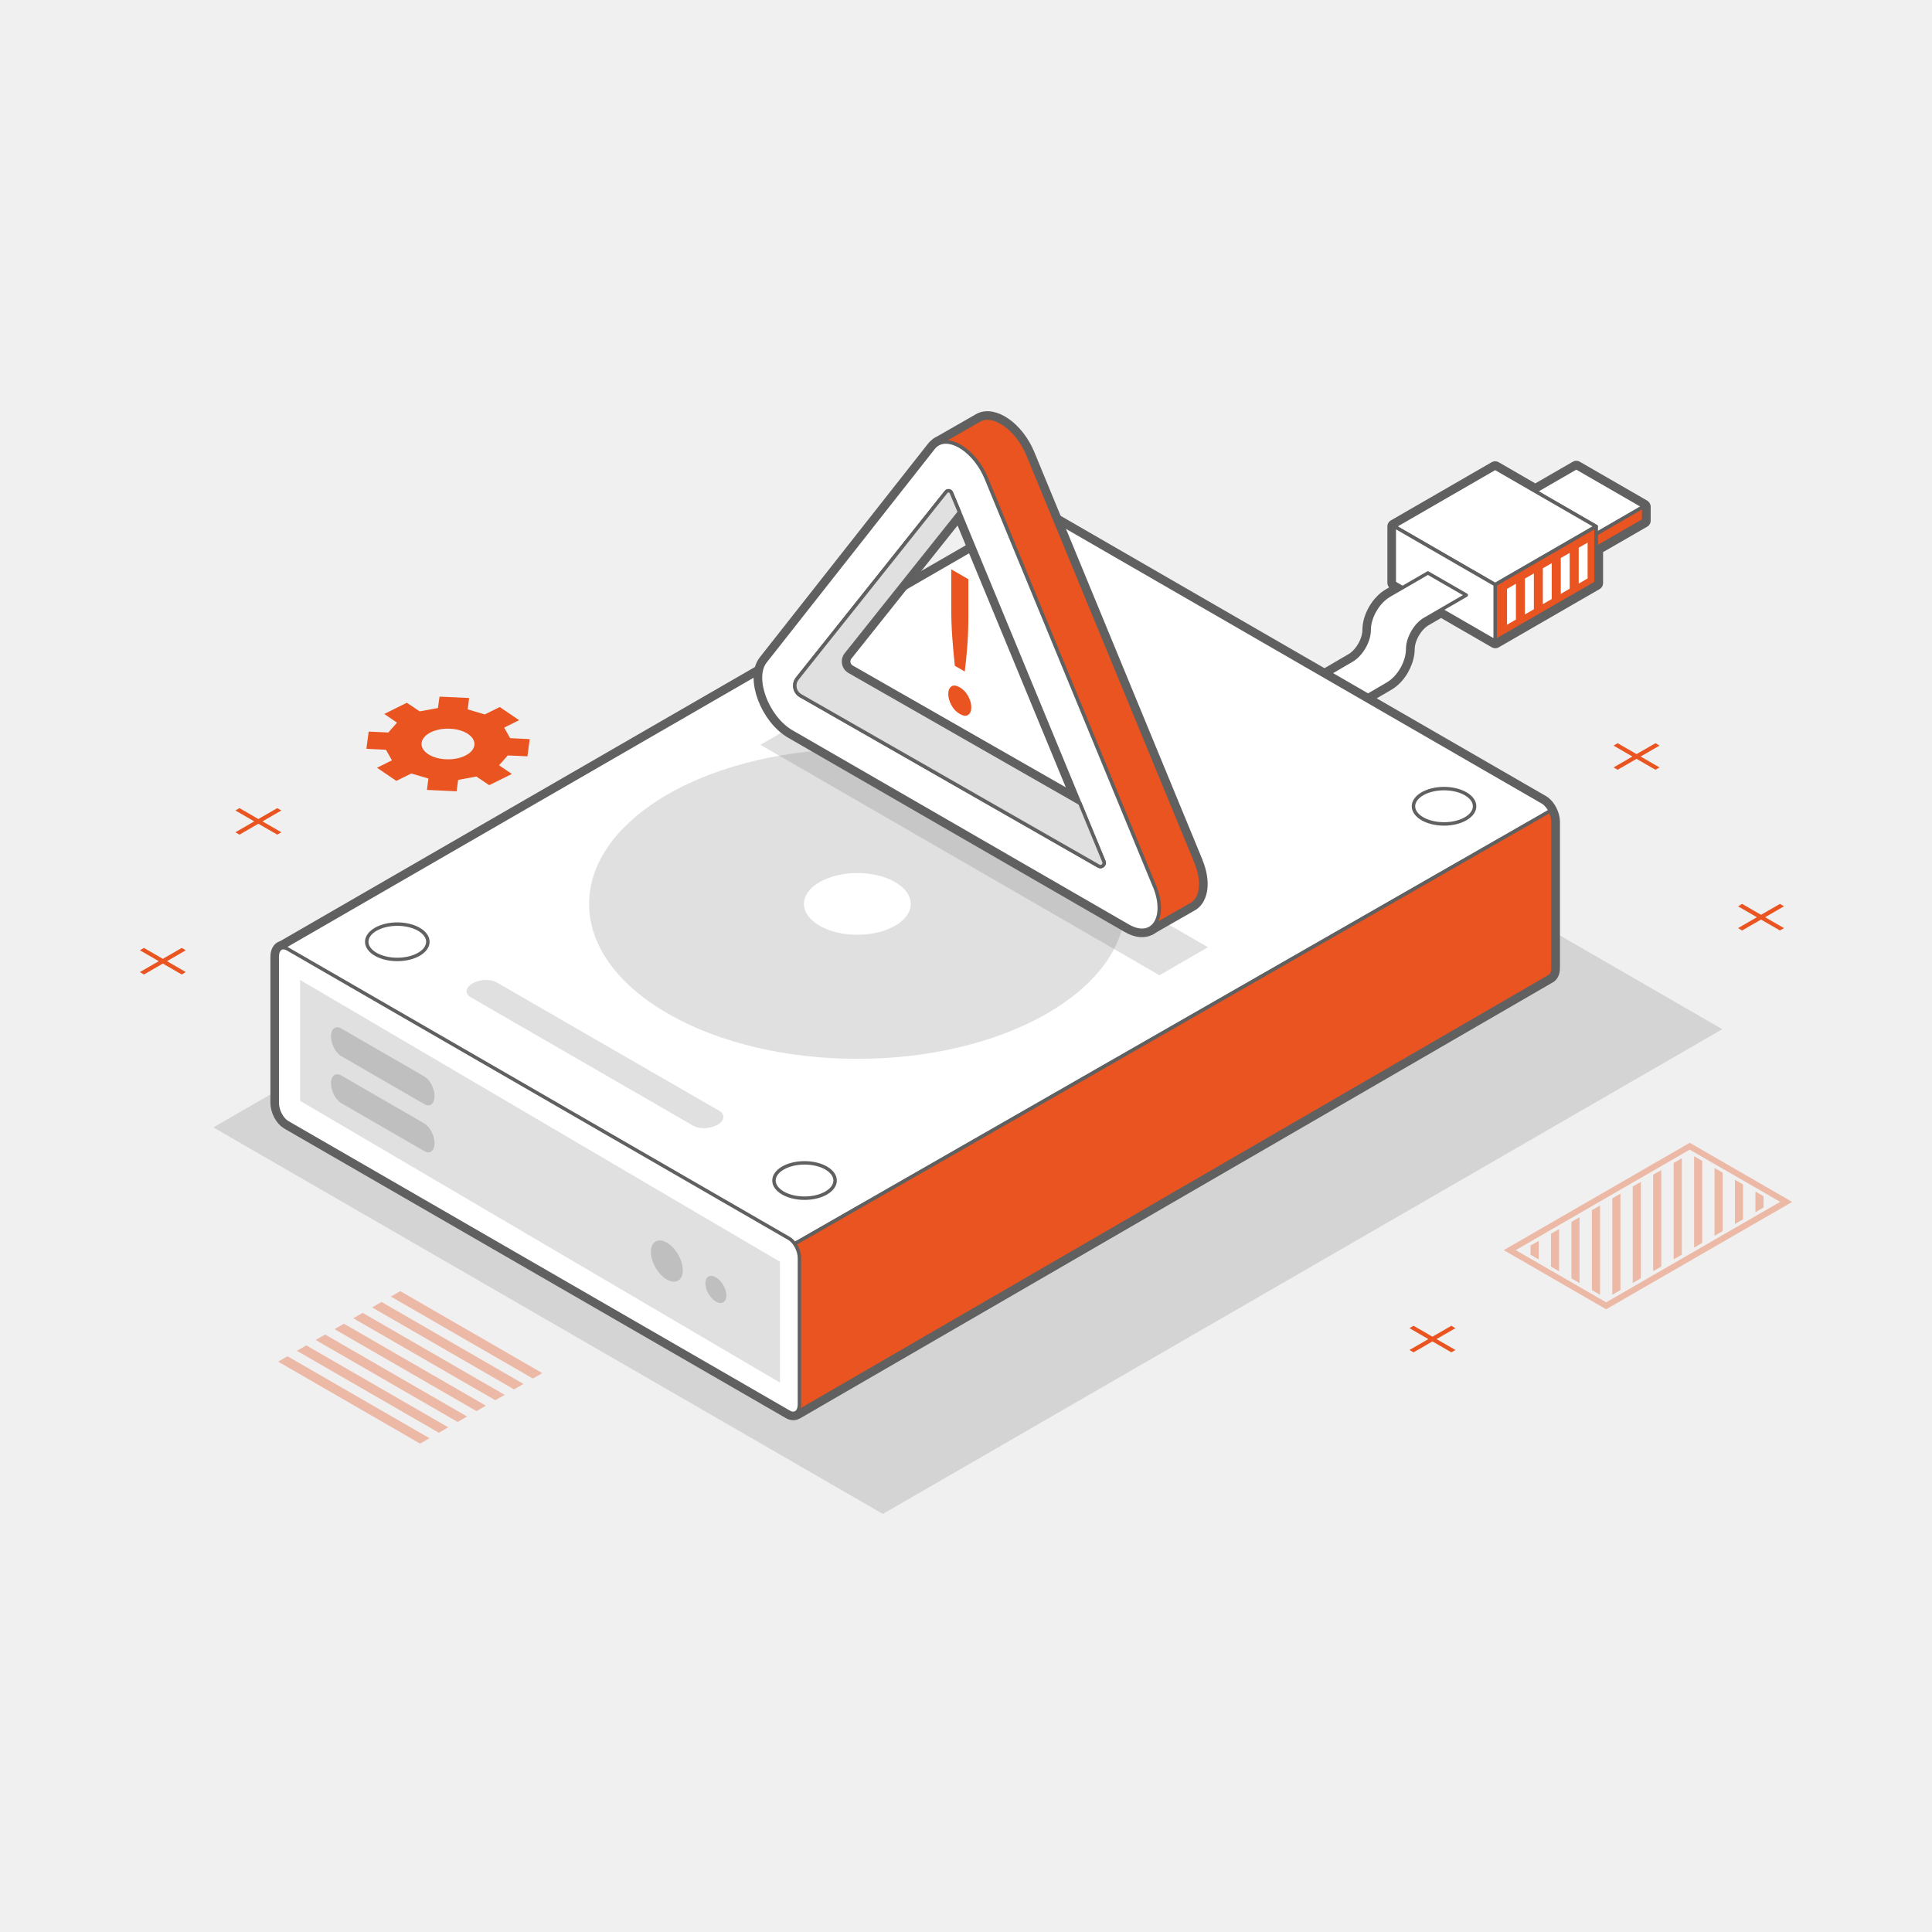
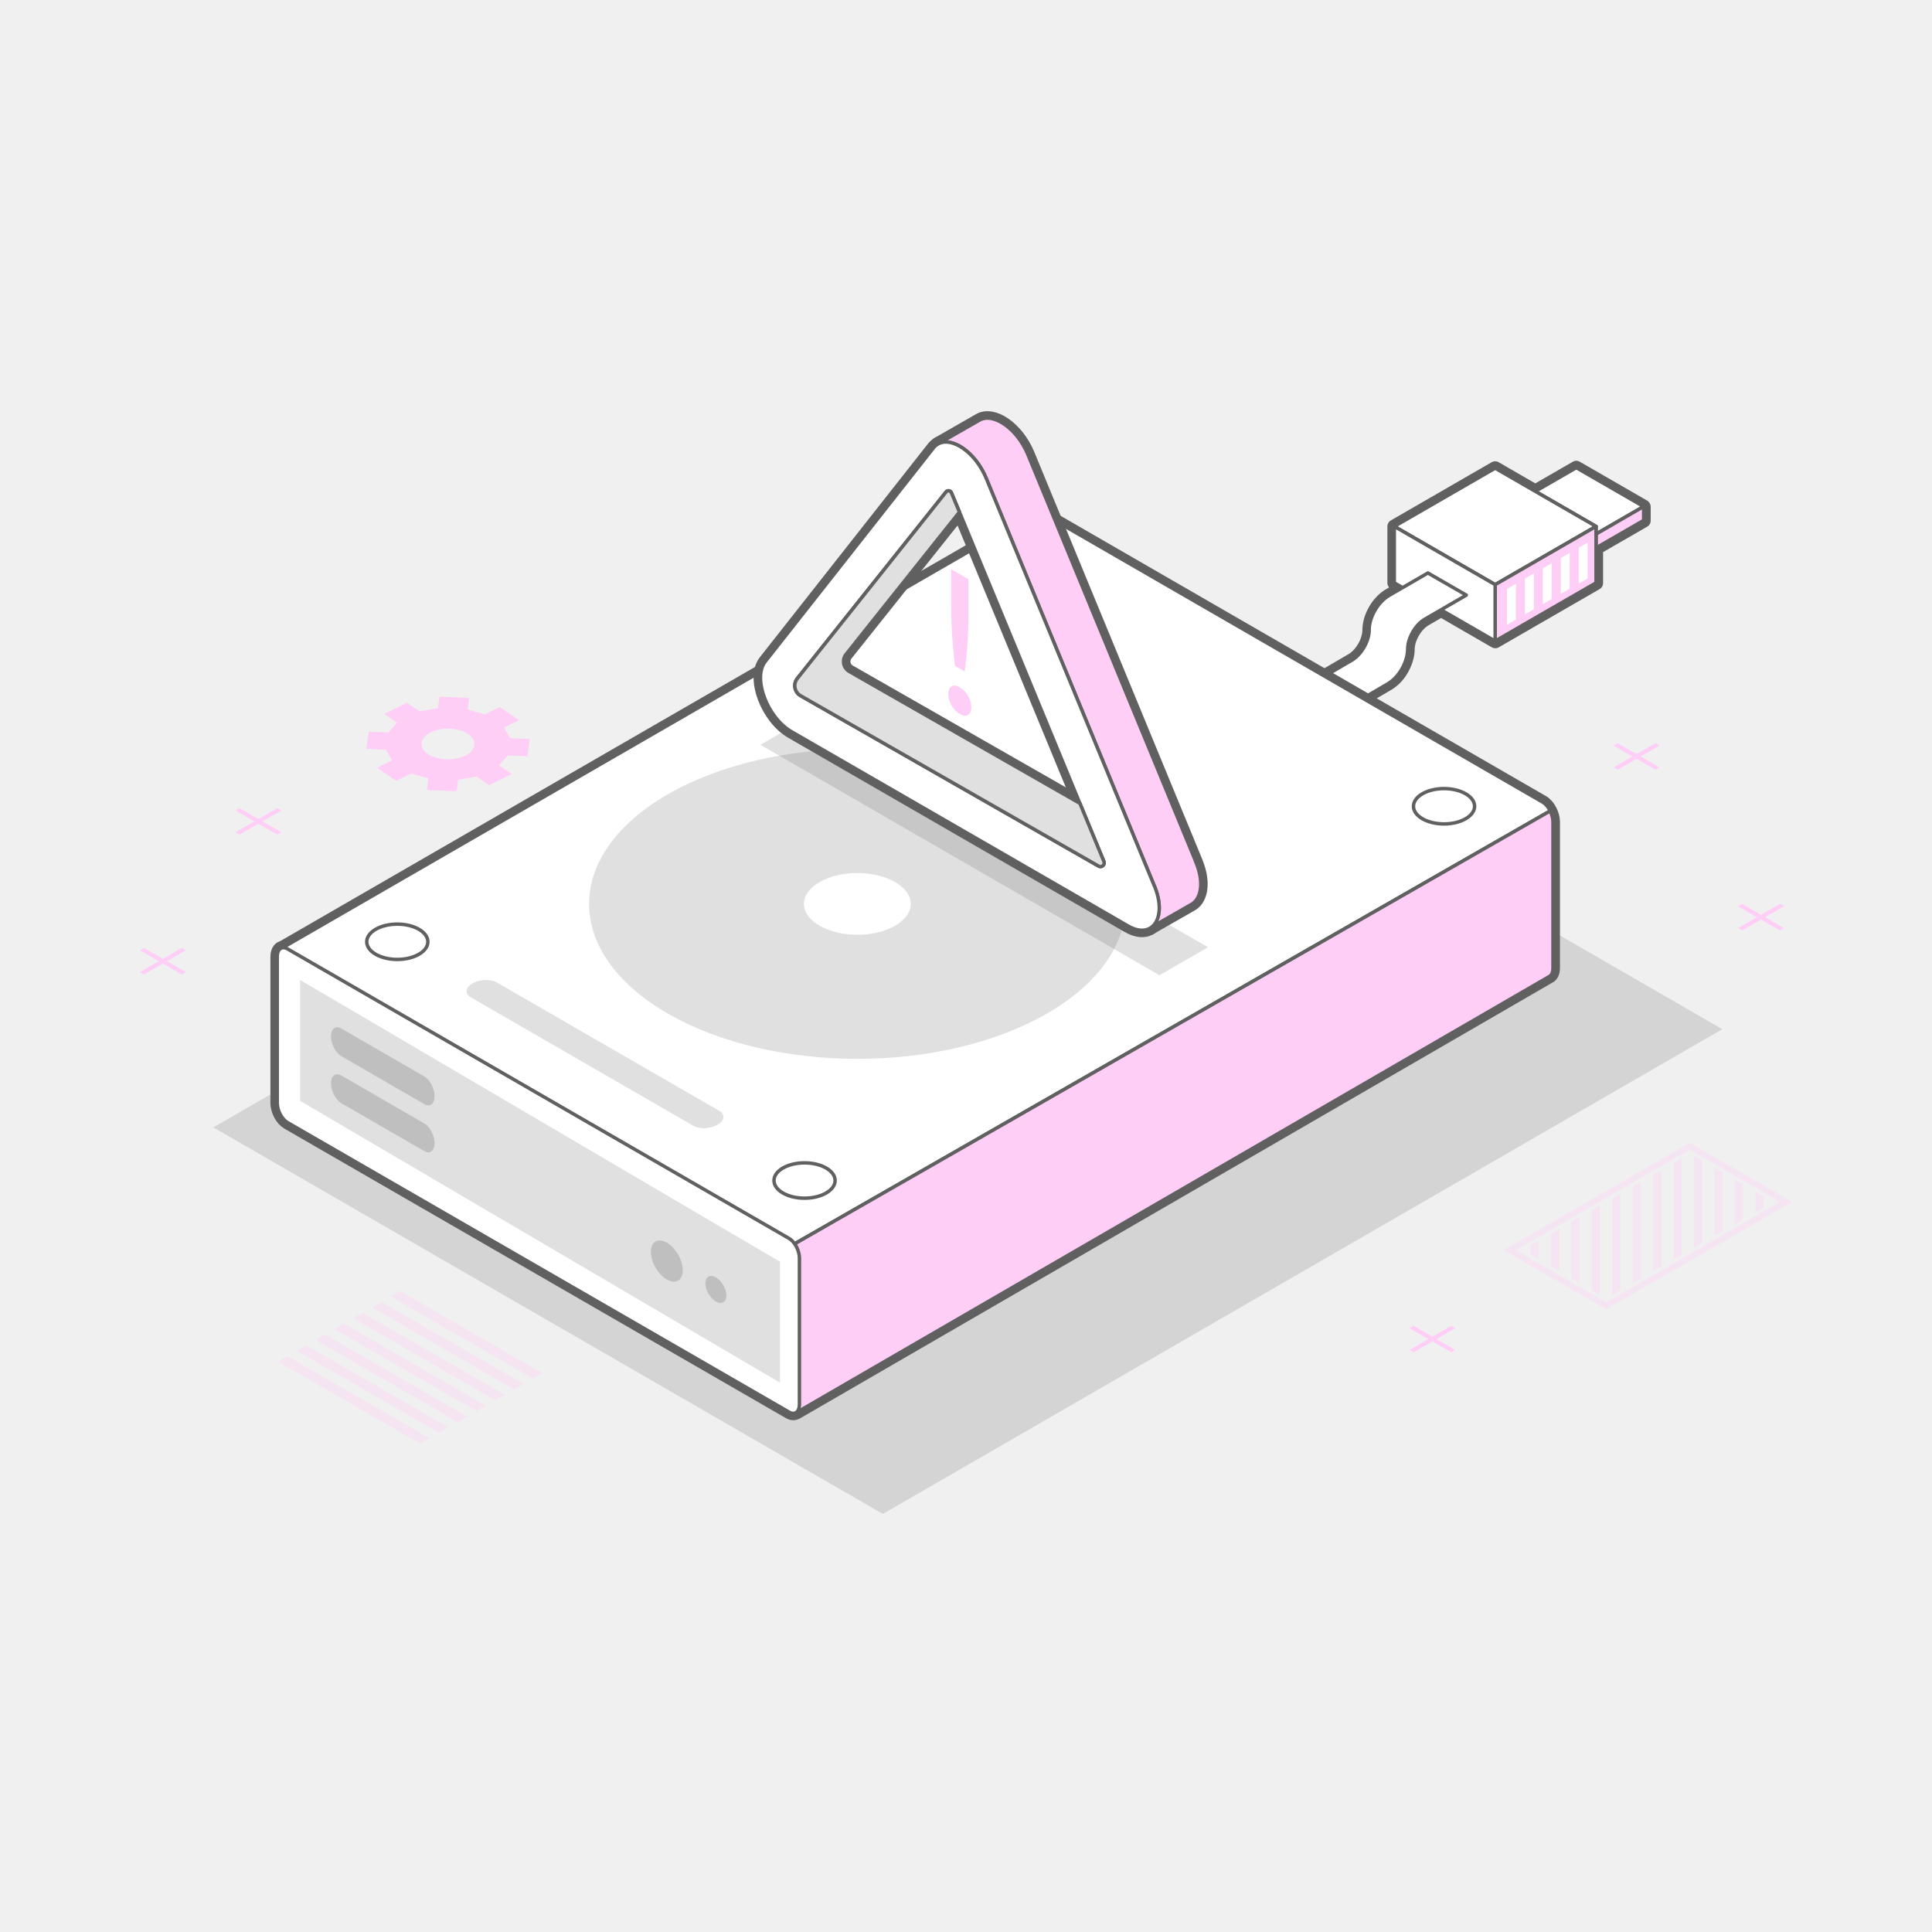
<svg xmlns="http://www.w3.org/2000/svg" viewBox="0 0 280 280">
  <g style="isolation:isolate;">
    <g id="a">
      <path d="M238.21,73.41l-9.76-5.63-5.94,3.43-5.82-3.36-14.62,8.44v8.18l1.2.69-.81.47-1.12.65c-.2.12-.4.25-.59.41-.29.23-.55.5-.8.79-.16.2-.32.41-.46.62-.14.22-.27.44-.39.68-.41.81-.65,1.7-.65,2.52,0,1.3-.74,2.84-1.75,3.79-.16.15-.32.28-.48.4-.08.06-.17.11-.25.16l-31.3,18.31,4.39,2.54,1.18.68h0l30.91-18.08c.4-.23.79-.55,1.13-.91.35-.37.66-.79.91-1.24.19-.34.36-.7.49-1.06.04-.12.08-.24.12-.36.07-.24.13-.49.17-.73.04-.24.06-.49.06-.72,0-.12,0-.24.02-.36.04-.37.13-.77.28-1.17.12-.32.27-.64.45-.95.12-.2.25-.4.38-.58.07-.09.14-.18.21-.26.36-.42.75-.77,1.16-1l2.32-1.35,7.86,4.54,14.62-8.44v-5.07l6.9-3.98v-2.01Z" style="fill:#fff; stroke:#606060; stroke-linecap:round; stroke-linejoin:round; stroke-width:2px;" />
      <polygon points="228.45 79.05 238.21 73.41 228.45 67.78 218.69 73.41 228.45 79.05" style="fill:#fff; stroke:#606060; stroke-linecap:round; stroke-linejoin:round; stroke-width:.5px;" />
-       <polygon points="228.45 81.06 238.21 75.42 238.21 73.41 228.45 79.05 228.45 81.06" style="fill:#e95420; stroke:#606060; stroke-linecap:round; stroke-linejoin:round; stroke-width:.5px;" />
+       <polygon points="228.45 81.06 238.21 75.42 238.21 73.41 228.45 79.05 228.45 81.06" style="fill:#ffcef6; stroke:#606060; stroke-linecap:round; stroke-linejoin:round; stroke-width:.5px;" />
      <polygon points="228.45 81.06 218.69 75.42 218.69 73.41 228.45 79.05 228.45 81.06" style="fill:#fff; stroke:#606060; stroke-linecap:round; stroke-linejoin:round; stroke-width:.5px;" />
      <path d="M195.95,95.66c1.37-.8,2.49-2.75,2.49-4.36,0-1.88,1.27-4.08,2.9-5.02l1.93-1.12-1.2-.69v-8.18s14.62-8.44,14.62-8.44l14.62,8.44v8.18s-14.62,8.44-14.62,8.44l-7.86-4.54-2.32,1.35c-.65.38-1.27,1.03-1.75,1.84-.18.31-.33.63-.45.95-.2.53-.3,1.07-.3,1.54,0,1.89-1.26,4.11-2.88,5.04l-30.91,18.08-5.57-3.21,31.3-18.31Z" style="fill:#fff; stroke:#606060; stroke-linecap:round; stroke-linejoin:round; stroke-width:.5px;" />
      <polygon points="216.69 84.73 231.31 76.29 216.69 67.85 202.07 76.29 216.69 84.73" style="fill:#fff; stroke:#606060; stroke-linecap:round; stroke-linejoin:round; stroke-width:.5px;" />
-       <polygon points="216.69 92.91 231.31 84.47 231.31 76.29 216.69 84.73 216.69 92.91" style="fill:#e95420; stroke:#606060; stroke-linecap:round; stroke-linejoin:round; stroke-width:.5px;" />
+       <polygon points="216.69 92.91 231.31 84.47 231.31 76.29 216.69 84.73 216.69 92.91" style="fill:#ffcef6; stroke:#606060; stroke-linecap:round; stroke-linejoin:round; stroke-width:.5px;" />
      <polygon points="216.69 92.91 202.07 84.47 202.07 76.29 216.69 84.73 216.69 92.91" style="fill:#fff; stroke:#606060; stroke-linecap:round; stroke-linejoin:round; stroke-width:.5px;" />
      <polygon points="228.8 84.58 230.09 83.83 230.09 78.64 228.8 79.38 228.8 84.58" style="fill:#fff; stroke-width:0px;" />
      <polygon points="226.2 86.07 227.49 85.32 227.49 80.13 226.2 80.87 226.2 86.07" style="fill:#fff; stroke-width:0px;" />
      <polygon points="223.6 87.56 224.89 86.81 224.89 81.62 223.6 82.36 223.6 87.56" style="fill:#fff; stroke-width:0px;" />
      <polygon points="221 89.05 222.3 88.3 222.3 83.11 221 83.85 221 89.05" style="fill:#fff; stroke-width:0px;" />
      <polygon points="218.41 90.54 219.7 89.79 219.7 84.6 218.41 85.35 218.41 90.54" style="fill:#fff; stroke-width:0px;" />
      <path d="M201.13,99.1c1.61-.93,2.88-3.15,2.88-5.04,0-.47.1-1.01.3-1.54.12-.32.27-.64.45-.95.47-.81,1.1-1.47,1.75-1.84l6-3.48-5.57-3.21-5.61,3.25c-1.62.94-2.9,3.14-2.9,5.02,0,1.6-1.12,3.55-2.49,4.36l-31.3,18.31,5.57,3.21,30.91-18.08Z" style="fill:#fff; stroke:#606060; stroke-linecap:round; stroke-linejoin:round; stroke-width:.5px;" />
-       <path d="M70.9,113.79s-1.84-1.23-1.86-1.25l-2.64.49s-.22,1.62-.23,1.65l-4.29-.2s.19-1.62.21-1.65l-2.48-.73s-2.13,1.05-2.17,1.07l-2.8-1.9s2.12-1.06,2.16-1.08l-.86-1.53s-2.79-.14-2.84-.14l.33-2.49c.05,0,2.8.12,2.85.13l1.26-1.43c-.09-.05-1.82-1.24-1.85-1.26l3.27-1.62s1.84,1.23,1.87,1.25l2.64-.49s.22-1.62.23-1.65l4.29.2s-.19,1.62-.21,1.65l2.48.73s2.13-1.05,2.17-1.07l2.8,1.9s-2.12,1.06-2.16,1.08l.86,1.53s2.79.14,2.84.14l-.33,2.49s-2.8-.12-2.85-.13l-1.26,1.43c.09.05,1.82,1.24,1.85,1.26l-3.27,1.62ZM64.63,110.04c2.11.1,3.96-.81,4.12-2.04.09-.68-.35-1.3-1.12-1.75-.62-.36-1.46-.6-2.41-.64-2.11-.1-3.95.81-4.12,2.04-.09.68.35,1.3,1.12,1.75.62.36,1.46.6,2.41.64h0Z" style="fill:#e95420; stroke-width:0px;" />
-       <polygon points="237.18 109.29 234.44 107.71 233.85 108.06 236.58 109.64 233.85 111.22 234.44 111.56 237.18 109.98 239.92 111.56 240.51 111.22 237.77 109.64 240.51 108.06 239.92 107.71 237.18 109.29" style="fill:#e95420; fill-rule:evenodd; stroke-width:0px;" />
-       <polygon points="37.44 118.7 34.71 117.12 34.11 117.46 36.85 119.04 34.11 120.62 34.71 120.96 37.44 119.38 40.18 120.96 40.78 120.62 38.04 119.04 40.78 117.46 40.18 117.12 37.44 118.7" style="fill:#e95420; fill-rule:evenodd; stroke-width:0px;" />
-       <polygon points="23.6 138.96 20.86 137.38 20.27 137.72 23.01 139.3 20.27 140.88 20.86 141.23 23.6 139.65 26.34 141.23 26.93 140.88 24.2 139.3 26.93 137.72 26.34 137.38 23.6 138.96" style="fill:#e95420; fill-rule:evenodd; stroke-width:0px;" />
-       <polygon points="207.6 193.72 204.86 192.14 204.27 192.49 207.01 194.07 204.27 195.65 204.86 195.99 207.6 194.41 210.34 195.99 210.93 195.65 208.19 194.07 210.93 192.49 210.34 192.14 207.6 193.72" style="fill:#e95420; fill-rule:evenodd; stroke-width:0px;" />
-       <polygon points="255.22 132.58 252.48 131 251.89 131.35 254.62 132.93 251.89 134.51 252.48 134.85 255.22 133.27 257.96 134.85 258.55 134.51 255.81 132.93 258.55 131.35 257.96 131 255.22 132.58" style="fill:#e95420; fill-rule:evenodd; stroke-width:0px;" />
+       <path d="M70.9,113.79s-1.84-1.23-1.86-1.25l-2.64.49s-.22,1.62-.23,1.65l-4.29-.2s.19-1.62.21-1.65l-2.48-.73s-2.13,1.05-2.17,1.07l-2.8-1.9s2.12-1.06,2.16-1.08l-.86-1.53s-2.79-.14-2.84-.14l.33-2.49c.05,0,2.8.12,2.85.13l1.26-1.43c-.09-.05-1.82-1.24-1.85-1.26l3.27-1.62s1.84,1.23,1.87,1.25l2.64-.49s.22-1.62.23-1.65l4.29.2s-.19,1.62-.21,1.65l2.48.73s2.13-1.05,2.17-1.07l2.8,1.9s-2.12,1.06-2.16,1.08l.86,1.53s2.79.14,2.84.14l-.33,2.49s-2.8-.12-2.85-.13l-1.26,1.43c.09.05,1.82,1.24,1.85,1.26l-3.27,1.62ZM64.63,110.04c2.11.1,3.96-.81,4.12-2.04.09-.68-.35-1.3-1.12-1.75-.62-.36-1.46-.6-2.41-.64-2.11-.1-3.95.81-4.12,2.04-.09.68.35,1.3,1.12,1.75.62.36,1.46.6,2.41.64h0Z" style="fill:#ffcef6; stroke-width:0px;" />
+       <polygon points="237.18 109.29 234.44 107.71 233.85 108.06 236.58 109.64 233.85 111.22 234.44 111.56 237.18 109.98 239.92 111.56 240.51 111.22 237.77 109.64 240.51 108.06 239.92 107.71 237.18 109.29" style="fill:#ffcef6; fill-rule:evenodd; stroke-width:0px;" />
+       <polygon points="37.44 118.7 34.71 117.12 34.11 117.46 36.85 119.04 34.11 120.62 34.71 120.96 37.44 119.38 40.18 120.96 40.78 120.62 38.04 119.04 40.78 117.46 40.18 117.12 37.44 118.7" style="fill:#ffcef6; fill-rule:evenodd; stroke-width:0px;" />
+       <polygon points="23.6 138.96 20.86 137.38 20.27 137.72 23.01 139.3 20.27 140.88 20.86 141.23 23.6 139.65 26.34 141.23 26.93 140.88 24.2 139.3 26.93 137.72 26.34 137.38 23.6 138.96" style="fill:#ffcef6; fill-rule:evenodd; stroke-width:0px;" />
+       <polygon points="207.6 193.72 204.86 192.14 204.27 192.49 207.01 194.07 204.27 195.65 204.86 195.99 207.6 194.41 210.34 195.99 210.93 195.65 208.19 194.07 210.93 192.49 210.34 192.14 207.6 193.72" style="fill:#ffcef6; fill-rule:evenodd; stroke-width:0px;" />
+       <polygon points="255.22 132.58 252.48 131 251.89 131.35 254.62 132.93 251.89 134.51 252.48 134.85 255.22 133.27 257.96 134.85 258.55 134.51 255.81 132.93 258.55 131.35 257.96 131 255.22 132.58" style="fill:#ffcef6; fill-rule:evenodd; stroke-width:0px;" />
      <polygon points="127.95 219.41 30.92 163.39 152.59 93.15 249.61 149.16 127.95 219.41" style="fill:#666; opacity:.2; stroke-width:0px;" />
      <path d="M224.67,117.52c-.27-.54-.66-1.01-1.08-1.26l-71.91-41.52c-.6-.34-1.5-.48-2.14-.09l-108.59,62.7c-.18.03-.33.12-.45.26h0s0,0,0,0c-.19.22-.31.57-.31,1.03v21.19c0,1.1.67,2.37,1.49,2.85l72.7,41.97c.41.24.79.23,1.06.02l.02.02,109.06-63.17s.06-.03.09-.05h0s0,0,0,0c.29-.2.47-.6.47-1.17v-21.19c0-.53-.16-1.09-.41-1.59Z" style="fill:#fff; stroke:#606060; stroke-linecap:round; stroke-linejoin:round; stroke-width:2px;" />
      <path d="M223.59,116.26l-71.91-41.52c-.6-.34-1.43-.49-2.14-.09l-109.05,62.97,58.2,52.08,125.98-72.18c-.27-.54-.66-1.01-1.08-1.26Z" style="fill:#fff; stroke:#606060; stroke-linecap:round; stroke-linejoin:round; stroke-width:.5px;" />
-       <path d="M224.51,141.53s.06-.03.09-.05h0s0,0,0,0c.29-.2.47-.6.47-1.17v-21.19c0-.53-.16-1.09-.41-1.59l-125.98,72.18,16.76,15,109.06-63.17Z" style="fill:#e95420; stroke:#606060; stroke-miterlimit:10; stroke-width:.5px;" />
+       <path d="M224.51,141.53s.06-.03.09-.05h0s0,0,0,0c.29-.2.47-.6.47-1.17v-21.19c0-.53-.16-1.09-.41-1.59l-125.98,72.18,16.76,15,109.06-63.17Z" style="fill:#ffcef6; stroke:#606060; stroke-miterlimit:10; stroke-width:.5px;" />
      <path d="M114.37,204.66l-72.7-41.97c-.82-.48-1.49-1.75-1.49-2.85v-21.19c0-1.1.67-1.6,1.49-1.13l72.7,41.97c.82.48,1.49,1.75,1.49,2.85v21.19c0,1.1-.67,1.6-1.49,1.13Z" style="fill:#fff; stroke:#606060; stroke-linecap:round; stroke-linejoin:round; stroke-width:.5px;" />
      <polygon points="113.04 200.38 43.49 159.54 43.49 142.02 113.04 182.86 113.04 200.38" style="fill:#666; opacity:.2; stroke-width:0px;" />
      <ellipse cx="57.58" cy="136.49" rx="4.43" ry="2.56" style="fill:#fff; stroke:#606060; stroke-linecap:round; stroke-linejoin:round; stroke-width:.5px;" />
      <ellipse cx="150.26" cy="82.25" rx="4.43" ry="2.56" style="fill:#fff; stroke:#606060; stroke-linecap:round; stroke-linejoin:round; stroke-width:.5px;" />
      <ellipse cx="116.6" cy="171.09" rx="4.43" ry="2.56" style="fill:#fff; stroke:#606060; stroke-linecap:round; stroke-linejoin:round; stroke-width:.5px;" />
      <ellipse cx="209.28" cy="116.85" rx="4.43" ry="2.56" style="fill:#fff; stroke:#606060; stroke-linecap:round; stroke-linejoin:round; stroke-width:.5px;" />
      <path d="M100.49,163.16l-32.26-18.62c-.9-.52-.78-1.42.25-2.02h0c1.04-.6,2.6-.66,3.5-.15l32.26,18.62c.9.52.78,1.42-.25,2.02h0c-1.04.6-2.6.66-3.5.15Z" style="fill:#666; opacity:.2; stroke-width:0px;" />
      <g style="opacity:.2;">
        <path d="M151.75,115.13c-15.18-8.77-39.8-8.77-54.99,0-15.18,8.77-15.18,22.98,0,31.75,15.18,8.77,39.8,8.77,54.99,0,15.18-8.77,15.18-22.98,0-31.75ZM118.78,134.16c-3.02-1.75-3.02-4.58,0-6.32,3.02-1.75,7.93-1.75,10.95,0,3.02,1.75,3.02,4.58,0,6.32-3.02,1.75-7.93,1.75-10.95,0Z" style="fill:#666; stroke-width:0px;" />
      </g>
      <path d="M61.48,160.01l-12.01-6.94c-.83-.48-1.5-1.77-1.5-2.87h0c0-1.11.67-1.62,1.5-1.14l12.01,6.94c.83.48,1.5,1.77,1.5,2.87h0c0,1.11-.67,1.62-1.5,1.14Z" style="fill:#bfbfbf; stroke-width:0px;" />
      <path d="M61.48,166.82l-12.01-6.94c-.83-.48-1.5-1.77-1.5-2.87h0c0-1.11.67-1.62,1.5-1.14l12.01,6.94c.83.48,1.5,1.77,1.5,2.87h0c0,1.11-.67,1.62-1.5,1.14Z" style="fill:#bfbfbf; stroke-width:0px;" />
      <ellipse cx="96.64" cy="182.76" rx="1.89" ry="3.27" transform="translate(-78.43 72.81) rotate(-30)" style="fill:#bfbfbf; stroke-width:0px;" />
      <ellipse cx="103.76" cy="186.87" rx="1.24" ry="2.15" transform="translate(-79.54 76.92) rotate(-30)" style="fill:#bfbfbf; stroke-width:0px;" />
      <g style="opacity:.35;">
-         <polygon points="58.01 187.12 78.59 199 77.23 199.79 56.65 187.91 58.01 187.12" style="fill:#e95420; mix-blend-mode:multiply; stroke-width:0px;" />
-         <polygon points="55.29 188.69 75.87 200.57 74.5 201.36 53.93 189.48 55.29 188.69" style="fill:#e95420; mix-blend-mode:multiply; stroke-width:0px;" />
-         <polygon points="52.56 190.27 73.14 202.15 71.78 202.93 51.2 191.05 52.56 190.27" style="fill:#e95420; mix-blend-mode:multiply; stroke-width:0px;" />
-         <polygon points="49.84 191.84 70.42 203.72 69.06 204.51 48.48 192.63 49.84 191.84" style="fill:#e95420; mix-blend-mode:multiply; stroke-width:0px;" />
-         <polygon points="47.12 193.41 67.69 205.29 66.33 206.08 45.75 194.2 47.12 193.41" style="fill:#e95420; mix-blend-mode:multiply; stroke-width:0px;" />
-         <polygon points="44.39 194.98 64.97 206.86 63.61 207.65 43.03 195.77 44.39 194.98" style="fill:#e95420; mix-blend-mode:multiply; stroke-width:0px;" />
-         <polygon points="41.67 196.56 62.25 208.44 60.88 209.22 40.31 197.34 41.67 196.56" style="fill:#e95420; mix-blend-mode:multiply; stroke-width:0px;" />
+         <polygon points="58.01 187.12 78.59 199 77.23 199.79 56.65 187.91 58.01 187.12" style="fill:#ffcef6; mix-blend-mode:multiply; stroke-width:0px;" />
+         <polygon points="55.29 188.69 75.87 200.57 74.5 201.36 53.93 189.48 55.29 188.69" style="fill:#ffcef6; mix-blend-mode:multiply; stroke-width:0px;" />
+         <polygon points="52.56 190.27 73.14 202.15 71.78 202.93 51.2 191.05 52.56 190.27" style="fill:#ffcef6; mix-blend-mode:multiply; stroke-width:0px;" />
+         <polygon points="49.84 191.84 70.42 203.72 69.06 204.51 48.48 192.63 49.84 191.84" style="fill:#ffcef6; mix-blend-mode:multiply; stroke-width:0px;" />
+         <polygon points="47.12 193.41 67.69 205.29 66.33 206.08 45.75 194.2 47.12 193.41" style="fill:#ffcef6; mix-blend-mode:multiply; stroke-width:0px;" />
+         <polygon points="44.39 194.98 64.97 206.86 63.61 207.65 43.03 195.77 44.39 194.98" style="fill:#ffcef6; mix-blend-mode:multiply; stroke-width:0px;" />
+         <polygon points="41.67 196.56 62.25 208.44 60.88 209.22 40.31 197.34 41.67 196.56" style="fill:#ffcef6; mix-blend-mode:multiply; stroke-width:0px;" />
      </g>
      <g style="opacity:.35;">
-         <polygon points="255.59 173.37 255.59 175 254.41 175.68 254.41 172.69 255.59 173.37" style="fill:#e95420; stroke-width:0px;" />
-         <polygon points="252.62 171.66 252.62 176.71 251.44 177.39 251.44 170.98 252.62 171.66" style="fill:#e95420; stroke-width:0px;" />
-         <polygon points="249.66 169.95 249.66 178.42 248.48 179.1 248.48 169.27 249.66 169.95" style="fill:#e95420; stroke-width:0px;" />
-         <polygon points="246.7 168.24 246.7 180.13 245.52 180.81 245.52 167.56 246.7 168.24" style="fill:#e95420; stroke-width:0px;" />
-         <polygon points="243.74 167.86 243.74 181.84 242.56 182.52 242.56 168.54 243.74 167.86" style="fill:#e95420; stroke-width:0px;" />
-         <polygon points="240.77 169.57 240.77 183.55 239.59 184.23 239.59 170.25 240.77 169.57" style="fill:#e95420; stroke-width:0px;" />
-         <polygon points="237.81 171.28 237.81 185.26 236.63 185.94 236.63 171.96 237.81 171.28" style="fill:#e95420; stroke-width:0px;" />
-         <polygon points="234.85 172.99 234.85 186.97 233.67 187.65 233.67 173.67 234.85 172.99" style="fill:#e95420; stroke-width:0px;" />
-         <polygon points="231.89 174.7 231.89 187.66 230.71 186.97 230.71 175.38 231.89 174.7" style="fill:#e95420; stroke-width:0px;" />
-         <polygon points="228.92 176.41 228.92 185.95 227.74 185.27 227.74 177.09 228.92 176.41" style="fill:#e95420; stroke-width:0px;" />
-         <polygon points="225.96 184.24 224.78 183.56 224.78 178.8 225.96 178.12 225.96 184.24" style="fill:#e95420; stroke-width:0px;" />
-         <polygon points="221.82 181.85 221.82 180.51 223 179.83 223 182.53 221.82 181.85" style="fill:#e95420; stroke-width:0px;" />
-         <path d="M217.93,181.18l14.85,8.57,26.96-15.56-14.85-8.57-26.96,15.56ZM219.67,181.18l25.21-14.56,13.11,7.56-25.21,14.56-13.11-7.56Z" style="fill:#e95420; stroke-width:0px;" />
+         <polygon points="255.59 173.37 255.59 175 254.41 175.68 254.41 172.69 255.59 173.37" style="fill:#ffcef6; stroke-width:0px;" />
+         <polygon points="252.62 171.66 252.62 176.71 251.44 177.39 251.44 170.98 252.62 171.66" style="fill:#ffcef6; stroke-width:0px;" />
+         <polygon points="249.66 169.95 249.66 178.42 248.48 179.1 248.48 169.27 249.66 169.95" style="fill:#ffcef6; stroke-width:0px;" />
+         <polygon points="246.7 168.24 246.7 180.13 245.52 180.81 245.52 167.56 246.7 168.24" style="fill:#ffcef6; stroke-width:0px;" />
+         <polygon points="243.74 167.86 243.74 181.84 242.56 182.52 242.56 168.54 243.74 167.86" style="fill:#ffcef6; stroke-width:0px;" />
+         <polygon points="240.77 169.57 240.77 183.55 239.59 184.23 239.59 170.25 240.77 169.57" style="fill:#ffcef6; stroke-width:0px;" />
+         <polygon points="237.81 171.28 237.81 185.26 236.63 185.94 236.63 171.96 237.81 171.28" style="fill:#ffcef6; stroke-width:0px;" />
+         <polygon points="234.85 172.99 234.85 186.97 233.67 187.65 233.67 173.67 234.85 172.99" style="fill:#ffcef6; stroke-width:0px;" />
+         <polygon points="231.89 174.7 231.89 187.66 230.71 186.97 230.71 175.38 231.89 174.7" style="fill:#ffcef6; stroke-width:0px;" />
+         <polygon points="228.92 176.41 228.92 185.95 227.74 185.27 227.74 177.09 228.92 176.41" style="fill:#ffcef6; stroke-width:0px;" />
+         <polygon points="225.96 184.24 224.78 183.56 224.78 178.8 225.96 178.12 225.96 184.24" style="fill:#ffcef6; stroke-width:0px;" />
+         <polygon points="221.82 181.85 221.82 180.51 223 179.83 223 182.53 221.82 181.85" style="fill:#ffcef6; stroke-width:0px;" />
+         <path d="M217.93,181.18l14.85,8.57,26.96-15.56-14.85-8.57-26.96,15.56ZM219.67,181.18l25.21-14.56,13.11,7.56-25.21,14.56-13.11-7.56Z" style="fill:#ffcef6; stroke-width:0px;" />
      </g>
      <polygon points="168.04 141.34 110.2 107.94 117.23 103.88 175.07 137.28 168.04 141.34" style="fill:#666; opacity:.2; stroke-width:0px;" />
      <path d="M173.34,124.97l-24.37-59.09c-1.59-3.84-5.06-6.15-7.04-4.98h0s-6.02,3.45-6.02,3.45c1.98-1.16,5.44,1.15,7.02,4.98l24.37,59.09c1.21,2.94.74,5.34-.7,6.12h0s5.96-3.41,5.96-3.41c.08-.04.16-.08.23-.13h0s0,0,0,0c1.31-.87,1.71-3.2.54-6.03Z" style="fill:#fff; stroke:#606060; stroke-linecap:round; stroke-linejoin:round; stroke-width:2px;" />
      <path d="M167.31,128.43l-24.37-59.09c-1.58-3.83-5.04-6.14-7.02-4.98h0s0,0,0,0c-.23.14-.45.32-.64.56l-24.37,30.95c-1.88,2.39.28,8.15,3.83,10.19l48.75,28.14c1.26.73,2.34.78,3.13.35,1.44-.78,1.91-3.18.7-6.12ZM159.23,125.52l-43.2-24.7c-.89-.51-1.11-1.69-.48-2.49l1.05-1.32,20.51-25.72c.22-.27.64-.21.77.11.25.6.65,1.56,1.17,2.8,3.46,8.34,12.24,29.59,17.45,42.22,1.56,3.77,2.8,6.77,3.48,8.43.06.14.05.27,0,.39-.11.28-.45.45-.76.27Z" style="fill:#fff; stroke:#606060; stroke-linecap:round; stroke-linejoin:round; stroke-width:2px;" />
      <path d="M159.99,124.86c-.69-1.66-1.93-4.66-3.48-8.43l-33.42-19.11c-.89-.51-1.11-1.69-.48-2.49l16.44-20.62c-.52-1.25-.92-2.21-1.17-2.8-.13-.32-.56-.38-.77-.11l-20.51,25.72-1.05,1.32c-.64.8-.41,1.98.48,2.49l43.2,24.7c.31.18.65,0,.76-.27.05-.12.05-.25,0-.39Z" style="fill:#fff; stroke:#606060; stroke-linecap:round; stroke-linejoin:round; stroke-width:2px;" />
-       <path d="M173.34,124.97l-24.37-59.09c-1.59-3.84-5.06-6.15-7.04-4.98h0s-6.02,3.45-6.02,3.45c1.98-1.16,5.44,1.15,7.02,4.98l24.37,59.09c1.21,2.94.74,5.34-.7,6.12h0s5.96-3.41,5.96-3.41c.08-.04.16-.08.23-.13h0s0,0,0,0c1.31-.87,1.71-3.2.54-6.03Z" style="fill:#e95420; stroke:#606060; stroke-miterlimit:10; stroke-width:.5px;" />
+       <path d="M173.34,124.97l-24.37-59.09c-1.59-3.84-5.06-6.15-7.04-4.98h0s-6.02,3.45-6.02,3.45c1.98-1.16,5.44,1.15,7.02,4.98l24.37,59.09c1.21,2.94.74,5.34-.7,6.12h0s5.96-3.41,5.96-3.41c.08-.04.16-.08.23-.13h0s0,0,0,0c1.31-.87,1.71-3.2.54-6.03Z" style="fill:#ffcef6; stroke:#606060; stroke-miterlimit:10; stroke-width:.5px;" />
      <path d="M167.31,128.43l-24.37-59.09c-1.58-3.83-5.04-6.14-7.02-4.98h0s0,0,0,0c-.23.14-.45.32-.64.56l-24.37,30.95c-1.88,2.39.28,8.15,3.83,10.19l48.75,28.14c1.26.73,2.34.78,3.13.35,1.44-.78,1.91-3.18.7-6.12ZM159.23,125.52l-43.2-24.7c-.89-.51-1.11-1.69-.48-2.49l1.05-1.32,20.51-25.72c.22-.27.64-.21.77.11.25.6.65,1.56,1.17,2.8,3.46,8.34,12.24,29.59,17.45,42.22,1.56,3.77,2.8,6.77,3.48,8.43.06.14.05.27,0,.39-.11.28-.45.45-.76.27Z" style="fill:#fff; stroke:#606060; stroke-linecap:round; stroke-linejoin:round; stroke-width:.5px;" />
      <path d="M159.99,124.86c-.69-1.66-1.93-4.66-3.48-8.43l-33.42-19.11c-.89-.51-1.11-1.69-.48-2.49l16.44-20.62c-.52-1.25-.92-2.21-1.17-2.8-.13-.32-.56-.38-.77-.11l-20.51,25.72-1.05,1.32c-.64.8-.41,1.98.48,2.49l43.2,24.7c.31.18.65,0,.76-.27.05-.12.05-.25,0-.39Z" style="fill:#fff; stroke:#606060; stroke-linecap:round; stroke-linejoin:round; stroke-width:.5px;" />
      <path d="M159.99,124.86c-.69-1.66-1.93-4.66-3.48-8.43l-33.42-19.11c-.89-.51-1.11-1.69-.48-2.49l16.44-20.62c-.52-1.25-.92-2.21-1.17-2.8-.13-.32-.56-.38-.77-.11l-20.51,25.72-1.05,1.32c-.64.8-.41,1.98.48,2.49l43.2,24.7c.31.18.65,0,.76-.27.05-.12.05-.25,0-.39Z" style="fill:#666; opacity:.2; stroke-width:0px;" />
-       <path d="M140.77,102.51c0,.52-.15.88-.45,1.09-.3.21-.7.17-1.22-.13s-.92-.72-1.22-1.28c-.3-.55-.45-1.09-.45-1.61s.15-.88.45-1.09c.3-.21.7-.17,1.22.13s.92.72,1.22,1.28c.3.55.45,1.09.45,1.61ZM140.34,89.33c0,1.61-.05,3.04-.15,4.29-.1,1.25-.22,2.49-.37,3.7l-1.44-.83c-.15-1.39-.27-2.76-.37-4.13-.1-1.37-.15-2.85-.15-4.46v-5.39s2.48,1.43,2.48,1.43v5.39Z" style="fill:#e95420; stroke-width:0px;" />
+       <path d="M140.77,102.51c0,.52-.15.88-.45,1.09-.3.21-.7.17-1.22-.13s-.92-.72-1.22-1.28c-.3-.55-.45-1.09-.45-1.61s.15-.88.45-1.09c.3-.21.7-.17,1.22.13s.92.72,1.22,1.28c.3.55.45,1.09.45,1.61ZM140.34,89.33c0,1.61-.05,3.04-.15,4.29-.1,1.25-.22,2.49-.37,3.7l-1.44-.83c-.15-1.39-.27-2.76-.37-4.13-.1-1.37-.15-2.85-.15-4.46v-5.39s2.48,1.43,2.48,1.43v5.39Z" style="fill:#ffcef6; stroke-width:0px;" />
    </g>
  </g>
</svg>
